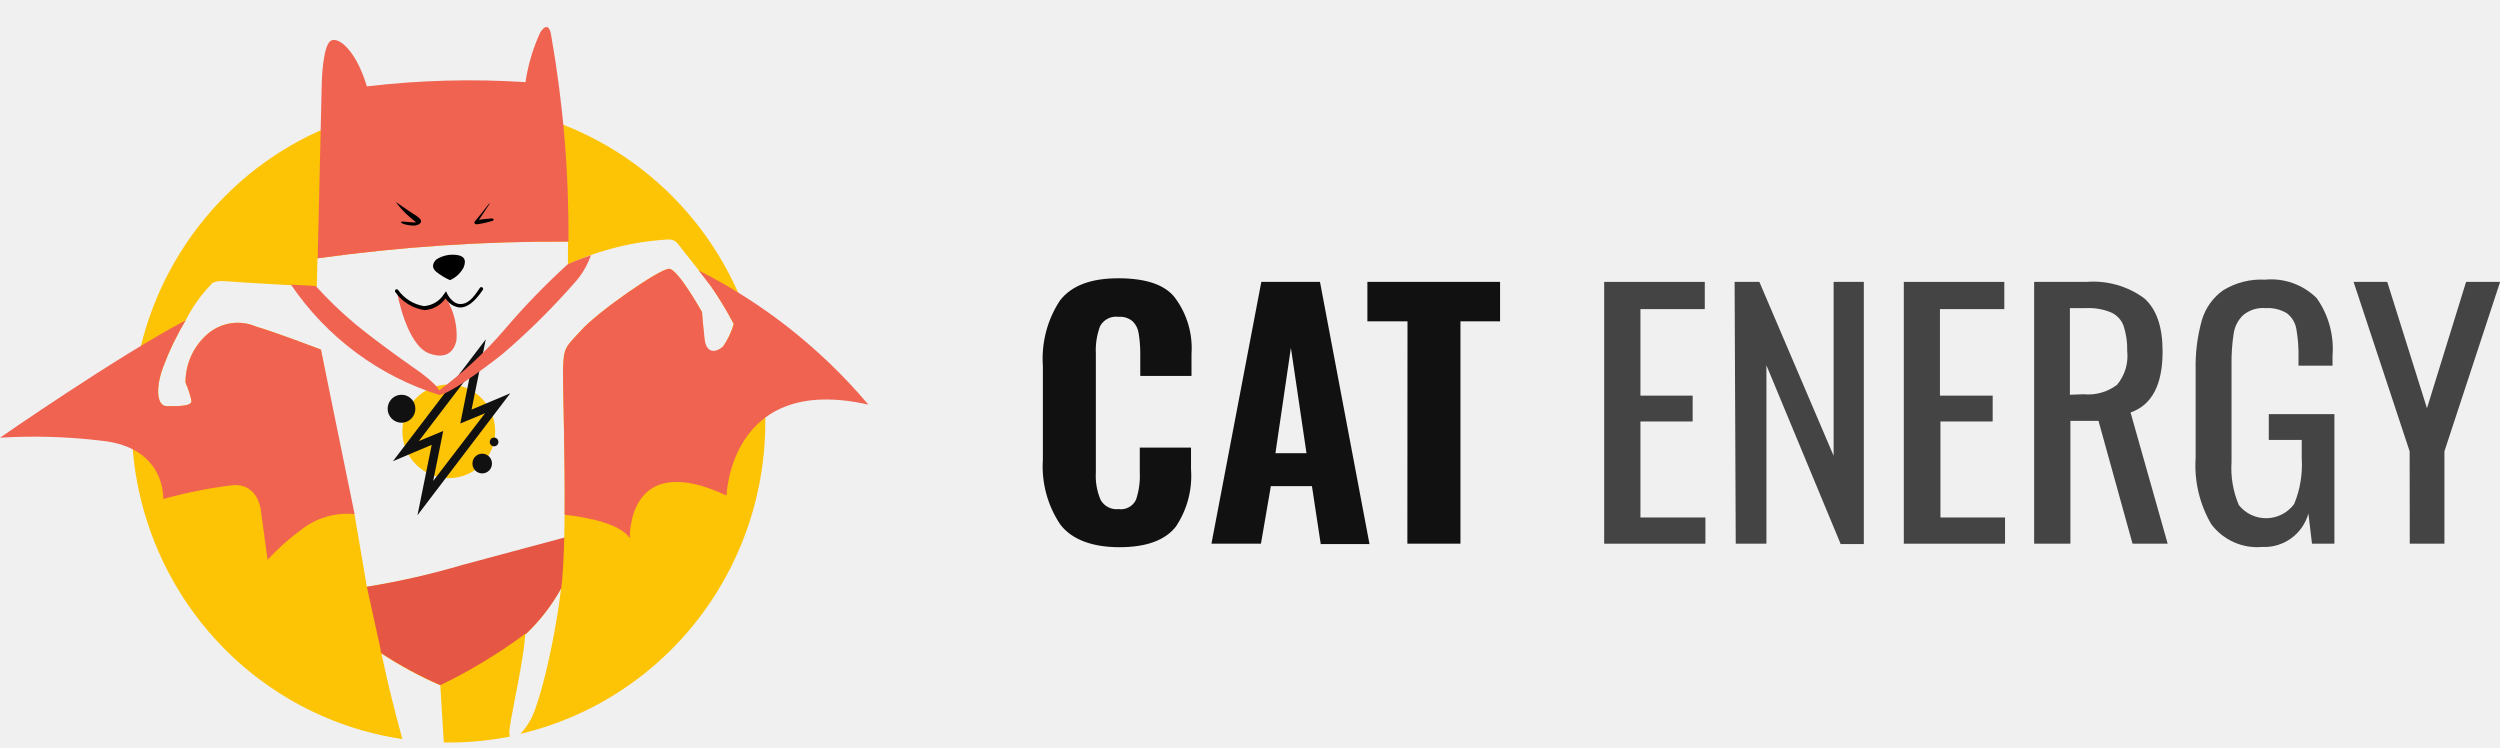
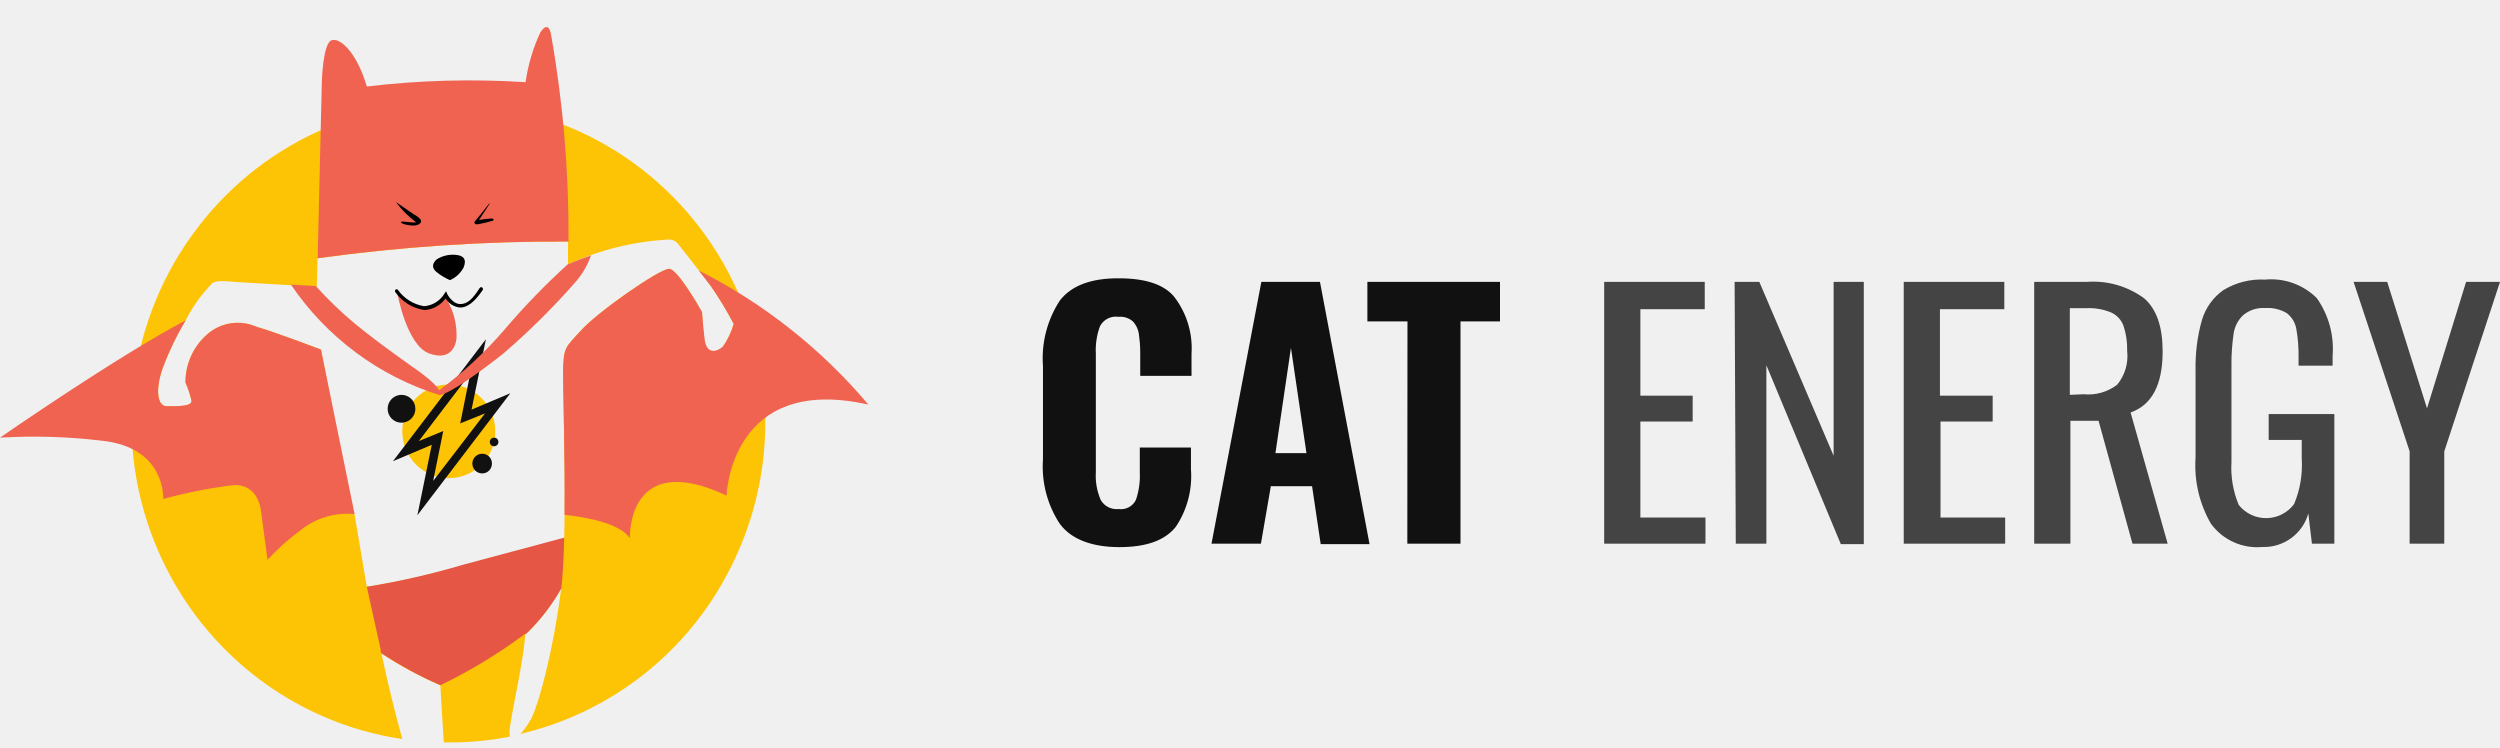
<svg xmlns="http://www.w3.org/2000/svg" width="174" height="52" viewBox="0 0 174 52" fill="none">
-   <g clip-path="url(#clip0_2403_1722)">
-     <path d="M51.582 20.854C50.097 17.265 47.705 14.131 44.646 11.765C41.586 9.399 37.965 7.883 34.143 7.368C30.321 6.853 26.433 7.357 22.865 8.831C19.297 10.304 16.174 12.695 13.807 15.765C11.44 18.835 9.912 22.478 9.376 26.329C8.84 30.18 9.313 34.106 10.75 37.715C12.186 41.324 14.535 44.491 17.562 46.899C20.59 49.307 24.19 50.873 28.005 51.44C27.505 49.624 26.997 47.617 26.549 45.488C27.852 46.34 29.224 47.082 30.649 47.703C30.649 47.703 30.753 49.58 30.89 51.675C32.431 51.701 33.97 51.564 35.482 51.266C35.443 51.048 35.443 50.824 35.482 50.606C35.732 48.981 36.421 46.053 36.559 44.167C37.552 43.23 38.395 42.142 39.057 40.943L39.005 41.326C38.531 45.027 37.541 48.981 36.938 50.076C36.742 50.438 36.502 50.774 36.223 51.075C39.341 50.337 42.263 48.924 44.785 46.934C47.308 44.943 49.372 42.423 50.833 39.548C52.294 36.673 53.118 33.512 53.247 30.284C53.377 27.056 52.808 23.838 51.582 20.854ZM50.316 24.147C49.937 24.521 49.153 24.773 49.023 23.643C48.894 22.514 48.86 21.723 48.86 21.723C48.86 21.723 47.197 18.742 46.577 18.708C45.957 18.673 41.555 21.723 40.392 23.052C39.384 24.173 39.186 24.095 39.186 26.067C39.186 27.553 39.376 33.167 39.272 37.459L32.251 39.345C30.045 39.983 27.801 40.483 25.532 40.839L24.671 35.773H24.55L22.336 24.33C22.336 24.33 19.054 23.078 17.848 22.74C17.282 22.49 16.657 22.408 16.046 22.505C15.436 22.602 14.865 22.874 14.403 23.287C13.931 23.704 13.553 24.218 13.296 24.796C13.039 25.373 12.908 25.999 12.912 26.632C13.095 27.036 13.233 27.459 13.326 27.892C13.369 28.309 12.292 28.266 11.603 28.266C10.914 28.266 10.81 27.015 11.353 25.546C11.777 24.417 12.301 23.329 12.921 22.296C13.387 21.374 13.988 20.527 14.704 19.785C14.704 19.785 14.825 19.49 15.781 19.577C16.737 19.664 22.052 19.95 22.052 19.95L22.095 17.978C27.872 17.173 33.699 16.784 39.531 16.814C39.531 17.344 39.531 17.874 39.531 18.404C41.739 17.387 44.118 16.797 46.542 16.666C46.672 16.663 46.801 16.692 46.917 16.751C47.032 16.81 47.132 16.897 47.206 17.005C47.499 17.378 49.282 19.611 49.489 19.933C50.068 20.768 50.594 21.638 51.065 22.54C50.904 23.11 50.651 23.651 50.316 24.139V24.147Z" fill="#FDC305" />
-     <path d="M48.636 18.829C49.041 19.351 49.394 19.811 49.498 19.95C50.077 20.785 50.603 21.656 51.074 22.557C50.91 23.109 50.66 23.631 50.333 24.104C49.954 24.477 49.17 24.729 49.041 23.6C48.912 22.47 48.86 21.723 48.86 21.723C48.86 21.723 47.198 18.742 46.578 18.708C45.957 18.673 41.555 21.723 40.392 23.052C39.385 24.173 39.186 24.095 39.186 26.067C39.186 27.371 39.333 31.846 39.298 35.825C40.858 35.999 43.149 36.434 43.838 37.459C43.838 37.459 43.588 31.22 50.566 34.487C50.566 34.487 50.807 25.981 60.438 28.162C57.164 24.284 53.151 21.111 48.636 18.829Z" fill="#F06351" />
-     <path d="M39.565 16.814C39.6 11.999 39.197 7.191 38.359 2.45C38.359 2.45 38.23 1.321 37.61 2.242C37.098 3.343 36.75 4.514 36.576 5.717C32.894 5.479 29.198 5.578 25.533 6.013C24.826 3.623 23.62 2.537 23.043 2.824C22.466 3.111 22.397 5.674 22.397 5.674L22.113 17.978C27.896 17.172 33.728 16.783 39.565 16.814Z" fill="#F06351" />
-     <path d="M39.065 40.943C39.177 40.014 39.237 38.78 39.272 37.416L32.252 39.301C30.046 39.955 27.802 40.468 25.533 40.839L26.489 45.184C26.489 45.279 26.489 45.375 26.549 45.47C27.852 46.323 29.224 47.064 30.649 47.686C32.733 46.681 34.717 45.48 36.576 44.097V44.15C37.565 43.217 38.404 42.135 39.065 40.943Z" fill="#E55645" />
-     <path d="M27.566 14.094C27.523 14.007 28.427 14.685 28.78 14.893C29.133 15.102 29.306 15.258 29.306 15.406C29.306 15.554 29.082 15.701 28.772 15.701C28.462 15.701 27.979 15.597 27.91 15.475C27.841 15.354 28.427 15.475 28.72 15.475H28.97C28.439 15.084 27.967 14.619 27.566 14.094Z" fill="black" />
-     <path d="M34.026 14.189C34.026 14.189 33.165 15.302 33.087 15.354C33.01 15.406 32.941 15.649 33.251 15.606C33.607 15.552 33.959 15.471 34.302 15.362C34.397 15.31 34.362 15.189 34.199 15.206C34.035 15.223 33.613 15.249 33.337 15.302L34.069 14.198C34.069 14.198 34.095 14.094 34.026 14.189Z" fill="black" />
-     <path d="M31.322 19.498C31.721 19.321 32.051 19.016 32.26 18.63C32.502 18.056 32.26 17.839 31.881 17.761C31.36 17.665 30.822 17.77 30.374 18.056C30.038 18.378 30.081 18.69 30.374 18.925C30.665 19.155 30.983 19.348 31.322 19.498Z" fill="black" />
-     <path d="M31.011 20.593C30.912 20.79 30.778 20.967 30.615 21.115C30.37 21.314 30.068 21.429 29.754 21.445C29.279 21.492 28.805 21.355 28.427 21.062C28.253 20.96 28.099 20.828 27.971 20.672C27.884 20.577 27.779 20.503 27.66 20.454C27.66 20.454 28.306 24.026 29.874 24.599C31.442 25.172 31.735 23.939 31.778 23.608C31.83 22.62 31.584 21.638 31.072 20.793C31.072 20.532 31.054 20.706 31.011 20.593Z" fill="#F06351" />
-     <path d="M29.547 21.584C29.144 21.525 28.757 21.385 28.409 21.172C28.061 20.958 27.759 20.676 27.523 20.341C27.502 20.317 27.49 20.287 27.49 20.254C27.49 20.222 27.502 20.192 27.523 20.168C27.534 20.156 27.547 20.147 27.562 20.14C27.577 20.134 27.593 20.131 27.609 20.131C27.625 20.131 27.641 20.134 27.655 20.14C27.67 20.147 27.684 20.156 27.695 20.168C27.908 20.469 28.178 20.725 28.491 20.921C28.802 21.116 29.15 21.247 29.512 21.306C29.799 21.284 30.077 21.194 30.323 21.043C30.568 20.892 30.775 20.684 30.925 20.437L31.046 20.272L31.132 20.463C31.132 20.463 31.459 21.123 31.993 21.158C32.527 21.193 32.906 20.793 33.397 20.037C33.416 20.01 33.444 19.99 33.476 19.984C33.509 19.977 33.542 19.984 33.57 20.003C33.597 20.021 33.616 20.05 33.623 20.082C33.629 20.115 33.622 20.149 33.604 20.176C33.03 21.028 32.487 21.436 31.976 21.401C31.779 21.375 31.589 21.304 31.422 21.195C31.255 21.085 31.115 20.939 31.011 20.767C30.843 21.005 30.624 21.201 30.37 21.342C30.117 21.484 29.836 21.566 29.547 21.584Z" fill="black" />
-     <path d="M31.235 33.279C33.019 33.279 34.465 31.821 34.465 30.021C34.465 28.221 33.019 26.763 31.235 26.763C29.451 26.763 28.005 28.221 28.005 30.021C28.005 31.821 29.451 33.279 31.235 33.279Z" fill="#FDC305" />
-     <path d="M35.516 27.371L32.82 28.509L33.811 23.617L27.35 32.098L30.047 30.959L29.056 35.86L35.516 27.371ZM29.151 30.699L32.734 25.998L32.036 29.474L33.759 28.761L30.15 33.471L30.848 29.995L29.151 30.699Z" fill="#111111" />
-     <path d="M27.945 29.422C28.477 29.422 28.91 28.986 28.91 28.448C28.91 27.911 28.477 27.475 27.945 27.475C27.412 27.475 26.98 27.911 26.98 28.448C26.98 28.986 27.412 29.422 27.945 29.422Z" fill="#111111" />
-     <path d="M33.561 32.949C33.937 32.949 34.242 32.642 34.242 32.263C34.242 31.884 33.937 31.576 33.561 31.576C33.185 31.576 32.881 31.884 32.881 32.263C32.881 32.642 33.185 32.949 33.561 32.949Z" fill="#111111" />
-     <path d="M34.388 31.064C34.555 31.064 34.69 30.928 34.69 30.76C34.69 30.592 34.555 30.456 34.388 30.456C34.222 30.456 34.087 30.592 34.087 30.76C34.087 30.928 34.222 31.064 34.388 31.064Z" fill="#111111" />
-     <path d="M39.522 18.386C37.967 19.8 36.503 21.312 35.138 22.913C33.778 24.503 32.243 25.931 30.564 27.171C30.374 26.71 29.159 25.85 29.159 25.85C29.159 25.85 26.454 23.982 24.68 22.514C23.721 21.708 22.817 20.837 21.975 19.907L20.252 19.811C22.739 23.476 26.383 26.183 30.589 27.492C31.33 27.371 33.415 25.868 34.974 24.642C36.819 23.06 38.546 21.344 40.143 19.507C40.572 18.993 40.904 18.404 41.125 17.769C40.143 18.099 39.522 18.386 39.522 18.386Z" fill="#F06351" />
-     <path d="M22.337 24.33C22.337 24.33 19.055 23.078 17.849 22.74C17.282 22.49 16.657 22.408 16.047 22.505C15.436 22.602 14.866 22.874 14.403 23.287C13.931 23.704 13.554 24.218 13.296 24.796C13.039 25.373 12.908 25.999 12.913 26.632C13.095 27.036 13.233 27.459 13.326 27.892C13.369 28.309 12.293 28.266 11.603 28.266C10.914 28.266 10.811 27.015 11.354 25.546C11.777 24.417 12.302 23.329 12.921 22.296C8.227 24.764 0 30.464 0 30.464C2.353 30.321 4.714 30.391 7.055 30.673C11.578 31.133 11.362 34.731 11.362 34.731C12.953 34.288 14.574 33.966 16.212 33.766C18.038 33.645 18.168 35.608 18.168 35.608L18.624 38.962C19.317 38.206 20.082 37.519 20.907 36.912C21.97 36.053 23.324 35.648 24.68 35.782L22.337 24.33Z" fill="#F06351" />
-     <path d="M73.79 36.495C72.903 35.168 72.478 33.581 72.584 31.985V25.468C72.472 23.86 72.89 22.259 73.773 20.915C74.571 19.878 75.935 19.362 77.864 19.368C79.794 19.374 81.1 19.829 81.784 20.732C82.617 21.852 83.023 23.237 82.929 24.634V26.163H79.363V24.503C79.358 24.067 79.321 23.631 79.251 23.2C79.208 22.888 79.066 22.599 78.846 22.375C78.711 22.257 78.553 22.168 78.383 22.113C78.213 22.058 78.034 22.038 77.856 22.053C77.6 22.015 77.339 22.056 77.108 22.173C76.876 22.29 76.686 22.475 76.564 22.705C76.337 23.315 76.237 23.966 76.271 24.616V32.889C76.231 33.544 76.347 34.199 76.607 34.8C76.731 35.017 76.915 35.193 77.137 35.305C77.359 35.418 77.609 35.463 77.856 35.434C78.098 35.469 78.345 35.425 78.562 35.31C78.778 35.195 78.953 35.013 79.062 34.791C79.27 34.18 79.361 33.534 79.329 32.889V31.151H82.895V32.654C83 34.072 82.626 35.483 81.835 36.66C81.077 37.615 79.768 38.085 77.907 38.085C76.047 38.085 74.591 37.563 73.79 36.495Z" fill="#111111" />
-     <path d="M87.788 19.62H91.871L95.317 37.867H91.923L91.311 33.836H88.451L87.762 37.841H84.317L87.788 19.62ZM90.932 31.542L89.847 24.208L88.77 31.542H90.932Z" fill="#111111" />
-     <path d="M97.962 22.366H95.171V19.62H104.405V22.366H101.648V37.841H97.953L97.962 22.366Z" fill="#111111" />
-     <path d="M111.65 19.62H118.653V21.514H114.174V27.536H117.809V29.335H114.174V36.017H118.696V37.841H111.65V19.62Z" fill="#444444" />
-     <path d="M120.729 19.62H122.452L127.62 31.724V19.62H129.722V37.867H128.111L122.943 25.424V37.841H120.807L120.729 19.62Z" fill="#444444" />
-     <path d="M132.505 19.62H139.499V21.514H135.02V27.536H138.69V29.335H135.055V36.017H139.551V37.841H132.505V19.62Z" fill="#444444" />
-     <path d="M141.576 19.62H145.211C146.643 19.504 148.07 19.907 149.234 20.758C150.095 21.514 150.517 22.748 150.517 24.46C150.517 26.777 149.773 28.194 148.286 28.709L150.87 37.841H148.424L146.055 29.291H144.1V37.841H141.576V19.62ZM145.021 27.44C145.851 27.521 146.681 27.286 147.347 26.78C147.618 26.457 147.82 26.081 147.942 25.676C148.063 25.271 148.101 24.846 148.053 24.425C148.071 23.836 147.986 23.248 147.804 22.687C147.73 22.481 147.615 22.291 147.467 22.13C147.319 21.969 147.141 21.839 146.942 21.749C146.383 21.518 145.78 21.414 145.176 21.445H144.065V27.475L145.021 27.44Z" fill="#444444" />
-     <path d="M153.911 36.495C153.088 35.093 152.707 33.471 152.817 31.846V25.763C152.788 24.59 152.933 23.418 153.248 22.288C153.497 21.438 154.026 20.699 154.747 20.194C155.618 19.664 156.626 19.41 157.641 19.464C158.298 19.401 158.961 19.483 159.582 19.705C160.204 19.927 160.771 20.284 161.242 20.75C162.068 21.918 162.459 23.343 162.344 24.773V25.451H159.976V24.886C159.992 24.21 159.94 23.535 159.821 22.87C159.742 22.444 159.509 22.063 159.166 21.801C158.719 21.535 158.202 21.411 157.684 21.445C157.122 21.396 156.562 21.571 156.125 21.931C155.768 22.273 155.534 22.726 155.462 23.218C155.353 23.933 155.304 24.657 155.315 25.381V32.15C155.247 33.178 155.421 34.209 155.824 35.156C156.057 35.448 156.354 35.681 156.691 35.84C157.028 35.998 157.396 36.076 157.768 36.068C158.139 36.061 158.504 35.968 158.835 35.796C159.165 35.624 159.452 35.379 159.674 35.078C160.089 34.076 160.269 32.99 160.2 31.907V30.621H157.908V28.822H162.474V37.841H160.914L160.665 35.747C160.467 36.443 160.042 37.051 159.459 37.472C158.876 37.893 158.168 38.103 157.452 38.067C156.778 38.127 156.1 38.014 155.481 37.739C154.862 37.465 154.322 37.036 153.911 36.495Z" fill="#444444" />
-     <path d="M167.711 31.411L163.809 19.62H166.152L168.917 28.414L171.639 19.62H174.008L170.132 31.411V37.841H167.72L167.711 31.411Z" fill="#444444" />
+   <g clip-path="url(#a)">
+     <path d="M51.58 20.85a22.23 22.23 0 0 0-6.93-9.09 21.96 21.96 0 0 0-21.79-2.93 22.08 22.08 0 0 0-9.05 6.94 22.35 22.35 0 0 0-3.06 21.95 22.24 22.24 0 0 0 6.81 9.18A21.97 21.97 0 0 0 28 51.44c-.5-1.82-1-3.82-1.45-5.95 1.3.85 2.67 1.6 4.1 2.21 0 0 .1 1.88.24 3.97 1.54.03 3.08-.1 4.6-.4a1.87 1.87 0 0 1 0-.66c.24-1.63.93-4.56 1.07-6.44 1-.94 1.83-2.03 2.5-3.23l-.05.39c-.48 3.7-1.47 7.65-2.07 8.75-.2.36-.44.7-.72 1a22 22 0 0 0 14.61-11.53 22.43 22.43 0 0 0 .75-18.7Zm-1.26 3.3c-.38.37-1.17.62-1.3-.5-.13-1.14-.16-1.93-.16-1.93s-1.66-2.98-2.28-3.01c-.62-.04-5.03 3.01-6.19 4.34-1 1.12-1.2 1.05-1.2 3.02 0 1.48.19 7.1.08 11.39l-7.02 1.88c-2.2.64-4.45 1.14-6.72 1.5l-.86-5.07h-.12l-2.21-11.44s-3.29-1.25-4.5-1.59a3.21 3.21 0 0 0-3.44.55 4.4 4.4 0 0 0-1.49 3.34c.18.4.32.83.42 1.26.04.42-1.04.38-1.73.38s-.79-1.26-.25-2.72c.43-1.13.95-2.22 1.57-3.25.47-.93 1.07-1.77 1.78-2.51 0 0 .12-.3 1.08-.21.96.08 6.27.37 6.27.37l.05-1.97c5.77-.8 11.6-1.2 17.43-1.17v1.6a19.14 19.14 0 0 1 7.01-1.74.78.78 0 0 1 .67.33c.29.38 2.07 2.61 2.28 2.93.58.84 1.1 1.7 1.57 2.61a5.44 5.44 0 0 1-.74 1.6Z" fill="#FDC305" />
+     <path d="m48.64 18.83.86 1.12c.58.84 1.1 1.7 1.57 2.6a5.44 5.44 0 0 1-.74 1.55c-.38.38-1.16.63-1.29-.5-.13-1.13-.18-1.88-.18-1.88s-1.66-2.98-2.28-3.01c-.62-.04-5.02 3.01-6.19 4.34-1 1.12-1.2 1.05-1.2 3.02 0 1.3.14 5.78.1 9.76 1.57.17 3.86.6 4.55 1.63 0 0-.25-6.24 6.73-2.97 0 0 .24-8.5 9.87-6.33a37.71 37.71 0 0 0-11.8-9.33Zm-9.07-2.02C39.6 12 39.2 7.2 38.36 2.45c0 0-.13-1.13-.75-.2a12.3 12.3 0 0 0-1.03 3.47 60.54 60.54 0 0 0-11.05.3c-.7-2.4-1.91-3.48-2.49-3.2-.57.3-.64 2.85-.64 2.85l-.29 12.3a122.9 122.9 0 0 1 17.46-1.16Z" fill="#F06351" />
+     <path d="M39.07 40.94c.1-.93.17-2.16.2-3.52l-7.02 1.88c-2.2.65-4.45 1.17-6.72 1.54l.96 4.34c0 .1 0 .2.06.29 1.3.85 2.67 1.6 4.1 2.22 2.08-1 4.07-2.21 5.93-3.6v.06c.98-.93 1.82-2.01 2.49-3.2Z" fill="#E55645" />
+     <path d="M27.57 14.1c-.05-.1.86.58 1.21.8.35.2.53.36.53.5 0 .15-.23.3-.54.3-.3 0-.8-.1-.86-.22-.07-.13.52 0 .81 0h.25c-.53-.4-1-.86-1.4-1.39Zm6.46.09s-.87 1.11-.94 1.16c-.08.06-.15.3.16.26.36-.06.7-.14 1.05-.25.1-.05.06-.17-.1-.15a6.5 6.5 0 0 0-.86.1l.73-1.11s.03-.1-.04-.01Zm-2.71 5.31c.4-.18.73-.48.94-.87.24-.57 0-.8-.38-.87a2.1 2.1 0 0 0-1.5.3c-.34.32-.3.63 0 .87.28.23.6.42.94.57Z" fill="#000" />
+     <path d="M31.01 20.6a1.48 1.48 0 0 1-1.26.85c-.47.04-.94-.1-1.32-.39-.18-.1-.33-.23-.46-.39a.86.86 0 0 0-.3-.22c-.01 0 .64 3.58 2.2 4.15 1.57.57 1.86-.66 1.9-1a4.84 4.84 0 0 0-.7-2.8c0-.27-.02-.1-.06-.2Z" fill="#F06351" />
+     <path d="M29.55 21.58a3 3 0 0 1-2.03-1.24.13.13 0 0 1 0-.17.12.12 0 0 1 .09-.04.12.12 0 0 1 .08.04 2.78 2.78 0 0 0 1.82 1.14 1.8 1.8 0 0 0 1.42-.87l.12-.17.08.2s.33.65.86.69c.54.03.92-.37 1.4-1.12a.12.12 0 0 1 .17-.03.13.13 0 0 1 .04.17c-.57.85-1.11 1.26-1.62 1.22a1.33 1.33 0 0 1-.97-.63 1.95 1.95 0 0 1-1.46.81Z" fill="#000" />
+     <path d="M31.24 33.28a3.24 3.24 0 0 0 3.23-3.26c0-1.8-1.45-3.26-3.23-3.26A3.24 3.24 0 0 0 28 30.02c0 1.8 1.44 3.26 3.23 3.26Z" fill="#FDC305" />
+     <path d="m35.52 27.37-2.7 1.14 1-4.9-6.47 8.49 2.7-1.14-1 4.9 6.47-8.49Zm-6.37 3.33 3.58-4.7-.7 3.47 1.73-.7-3.61 4.7.7-3.47-1.7.7Zm-1.21-1.28c.54 0 .97-.43.97-.97a.97.97 0 0 0-.97-.97.97.97 0 0 0-.96.97c0 .54.43.97.96.97Zm5.62 3.53c.38 0 .68-.3.68-.69 0-.38-.3-.68-.68-.68a.68.68 0 0 0 0 1.37Zm.83-1.89a.3.3 0 0 0 .3-.3.3.3 0 0 0-.3-.3.3.3 0 0 0-.3.3c0 .17.13.3.3.3Z" fill="#111" />
+     <path d="M39.52 18.39a49.73 49.73 0 0 0-4.38 4.52 27.56 27.56 0 0 1-4.58 4.26c-.19-.46-1.4-1.32-1.4-1.32s-2.7-1.87-4.48-3.34c-.96-.8-1.86-1.67-2.7-2.6l-1.73-.1A19.5 19.5 0 0 0 30.6 27.5c.74-.12 2.82-1.62 4.38-2.85a49.89 49.89 0 0 0 5.17-5.13c.43-.52.76-1.1.98-1.74-.98.33-1.6.62-1.6.62Zm-17.18 5.94s-3.29-1.25-4.5-1.59a3.21 3.21 0 0 0-3.44.55 4.4 4.4 0 0 0-1.49 3.34c.18.4.32.83.42 1.26.04.42-1.04.38-1.73.38s-.79-1.26-.25-2.72a19.9 19.9 0 0 1 1.57-3.25C8.22 24.76 0 30.46 0 30.46c2.35-.14 4.71-.07 7.06.21 4.52.46 4.3 4.06 4.3 4.06 1.6-.44 3.21-.76 4.85-.96 1.83-.13 1.96 1.84 1.96 1.84l.45 3.35a15.8 15.8 0 0 1 2.29-2.05 5.19 5.19 0 0 1 3.77-1.13l-2.34-11.45Z" fill="#F06351" />
+     <path d="M73.79 36.5a7.25 7.25 0 0 1-1.2-4.52v-6.51a7.35 7.35 0 0 1 1.18-4.56c.8-1.03 2.16-1.55 4.1-1.54 1.92 0 3.23.46 3.91 1.36a5.88 5.88 0 0 1 1.15 3.9v1.53h-3.57V24.5c0-.43-.04-.87-.1-1.3-.05-.31-.2-.6-.41-.83a1.34 1.34 0 0 0-1-.32 1.25 1.25 0 0 0-1.29.65 4.8 4.8 0 0 0-.29 1.92v8.27c-.04.65.08 1.3.34 1.91a1.28 1.28 0 0 0 1.25.63 1.15 1.15 0 0 0 1.2-.64c.21-.61.3-1.26.27-1.9v-1.74h3.56v1.5a6.34 6.34 0 0 1-1.05 4.01c-.76.96-2.07 1.42-3.93 1.42-1.86 0-3.32-.52-4.12-1.59Zm14-16.88h4.08l3.45 18.25h-3.4l-.6-4.03h-2.87l-.69 4h-3.44l3.47-18.22Zm3.14 11.92-1.08-7.33-1.08 7.33h2.16Zm7.03-9.17h-2.79v-2.75h9.23v2.75h-2.75v15.47h-3.7l.01-15.47Z" fill="#111" />
+     <path d="M111.65 19.62h7v1.9h-4.48v6.02h3.64v1.8h-3.64v6.68h4.53v1.82h-7.05V19.62Zm9.08 0h1.72l5.17 12.1v-12.1h2.1v18.25h-1.6l-5.18-12.45v12.42h-2.13l-.08-18.22Zm11.77 0h7v1.9h-4.48v6.02h3.67v1.8h-3.63v6.68h4.5v1.82h-7.06V19.62Zm9.08 0h3.63a6 6 0 0 1 4.02 1.14c.87.75 1.29 1.99 1.29 3.7 0 2.32-.75 3.73-2.23 4.25l2.58 9.13h-2.45l-2.36-8.55h-1.96v8.55h-2.52V19.62Zm3.44 7.82c.83.08 1.66-.15 2.33-.66a3.12 3.12 0 0 0 .7-2.35 5.12 5.12 0 0 0-.25-1.74 1.64 1.64 0 0 0-.86-.94 4.07 4.07 0 0 0-1.76-.3h-1.12v6.03l.96-.04Zm8.89 9.06a8.1 8.1 0 0 1-1.1-4.65v-6.09c-.02-1.17.12-2.34.44-3.47a3.9 3.9 0 0 1 1.5-2.1 5.06 5.06 0 0 1 2.9-.73 4.5 4.5 0 0 1 3.6 1.29 6.12 6.12 0 0 1 1.1 4.02v.68h-2.37v-.56c.01-.68-.04-1.36-.16-2.02-.08-.43-.31-.8-.65-1.07a2.57 2.57 0 0 0-1.49-.36 2.16 2.16 0 0 0-1.56.5 2.2 2.2 0 0 0-.66 1.28c-.1.71-.16 1.44-.15 2.16v6.77a6.68 6.68 0 0 0 .51 3 2.43 2.43 0 0 0 3.85-.07c.42-1 .6-2.09.53-3.17v-1.29h-2.3v-1.8h4.57v9.02h-1.56l-.25-2.1a3.21 3.21 0 0 1-3.2 2.33 3.98 3.98 0 0 1-3.55-1.58Zm13.8-5.09-3.9-11.79h2.34l2.77 8.8 2.72-8.8H174l-3.88 11.8v6.42h-2.41v-6.43Z" fill="#444" />
  </g>
  <defs>
-     <clipPath id="clip0_2403_1722">
-       <rect width="174" height="51.683" fill="white" />
+     <clipPath id="a">
+       <path fill="#fff" d="M0 0h174v51.68H0z" />
    </clipPath>
  </defs>
</svg>
